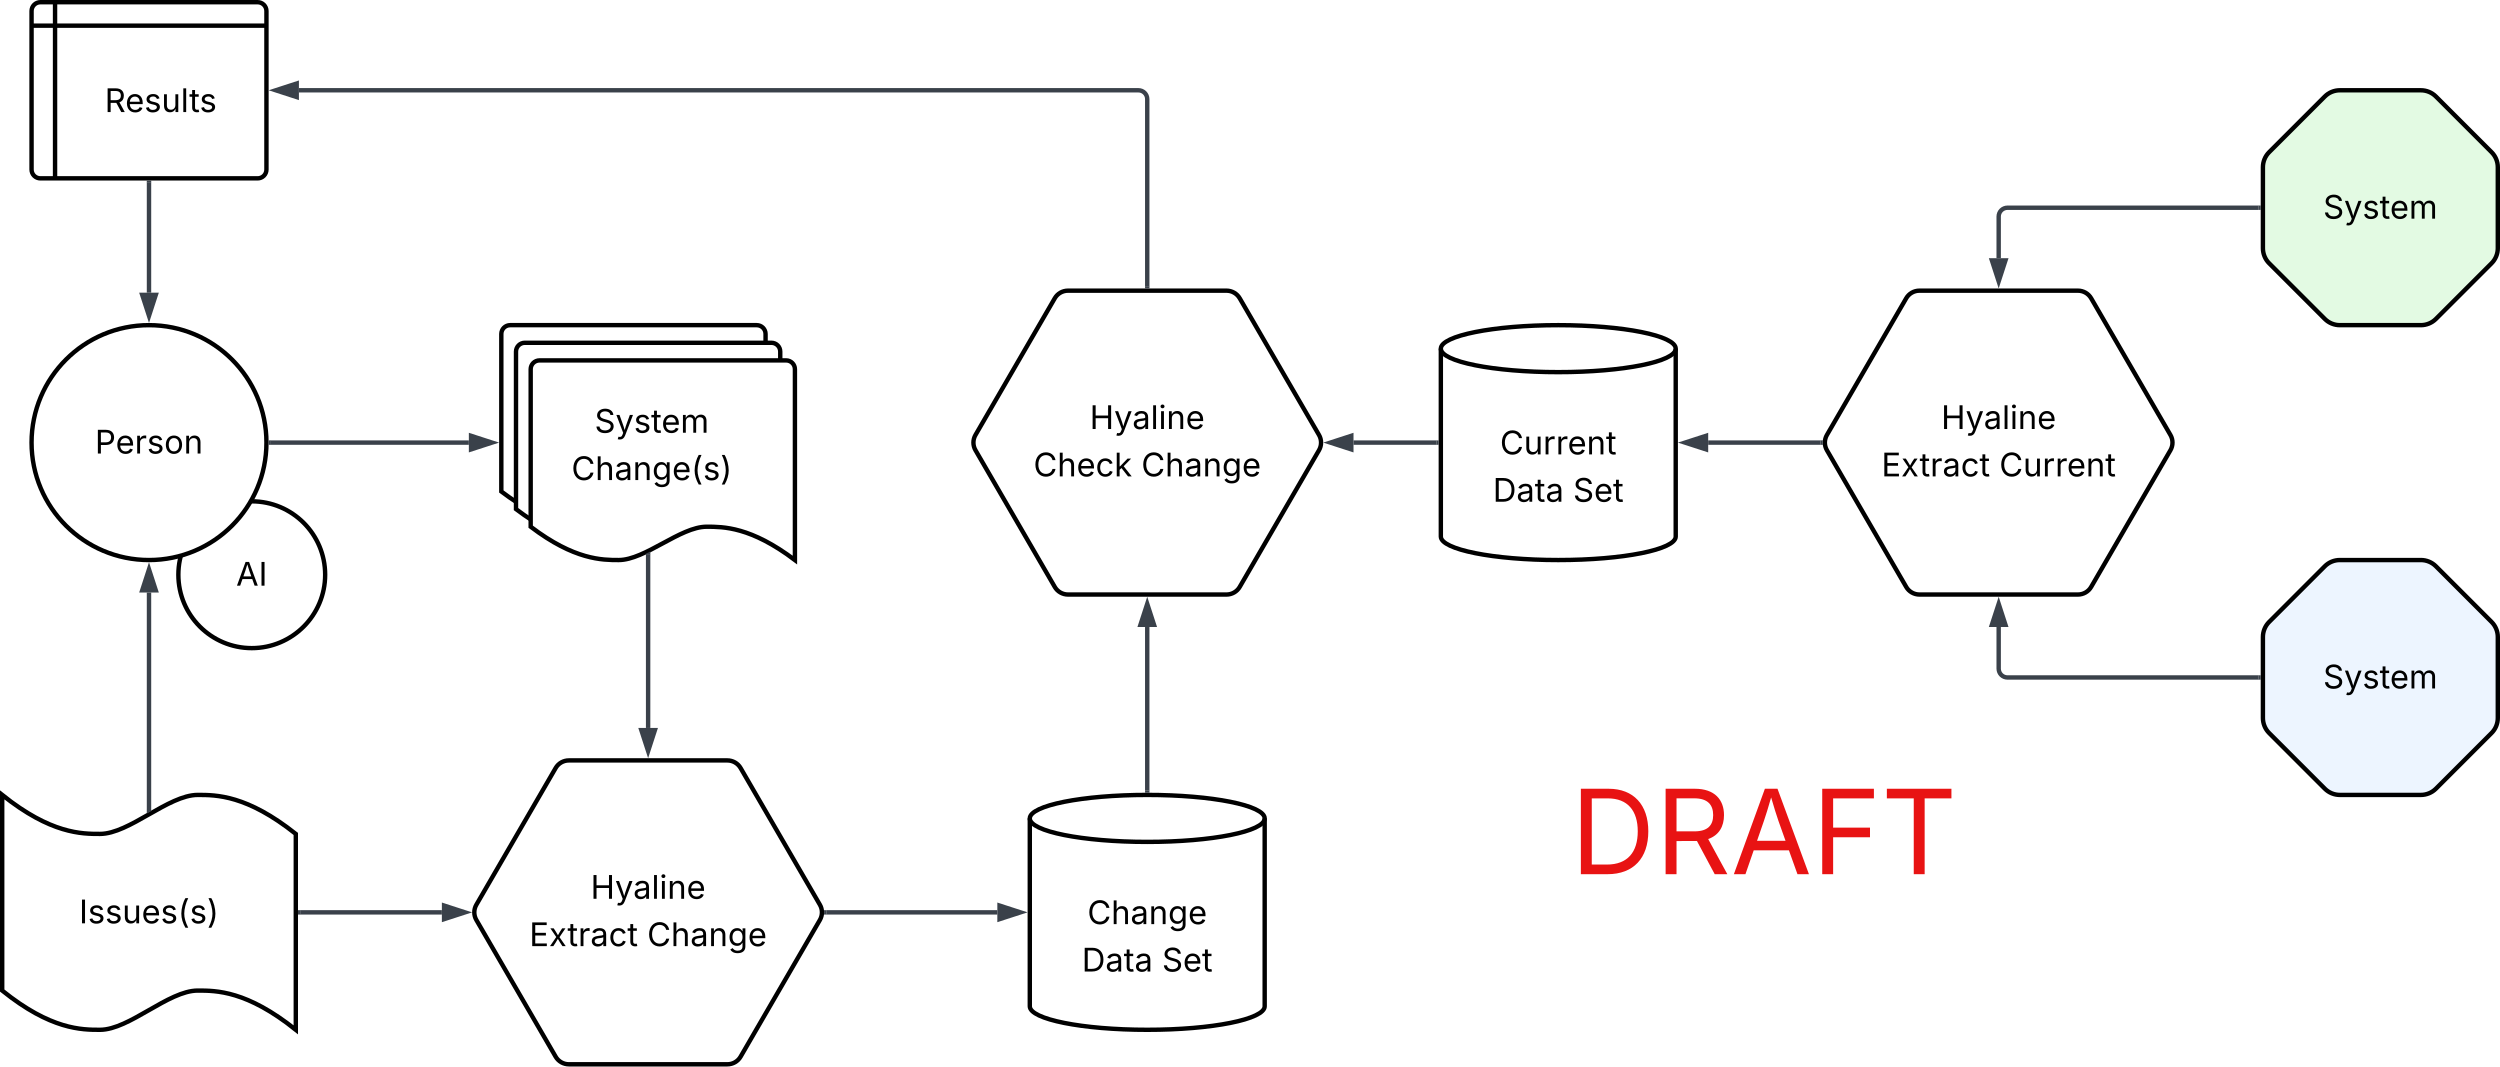
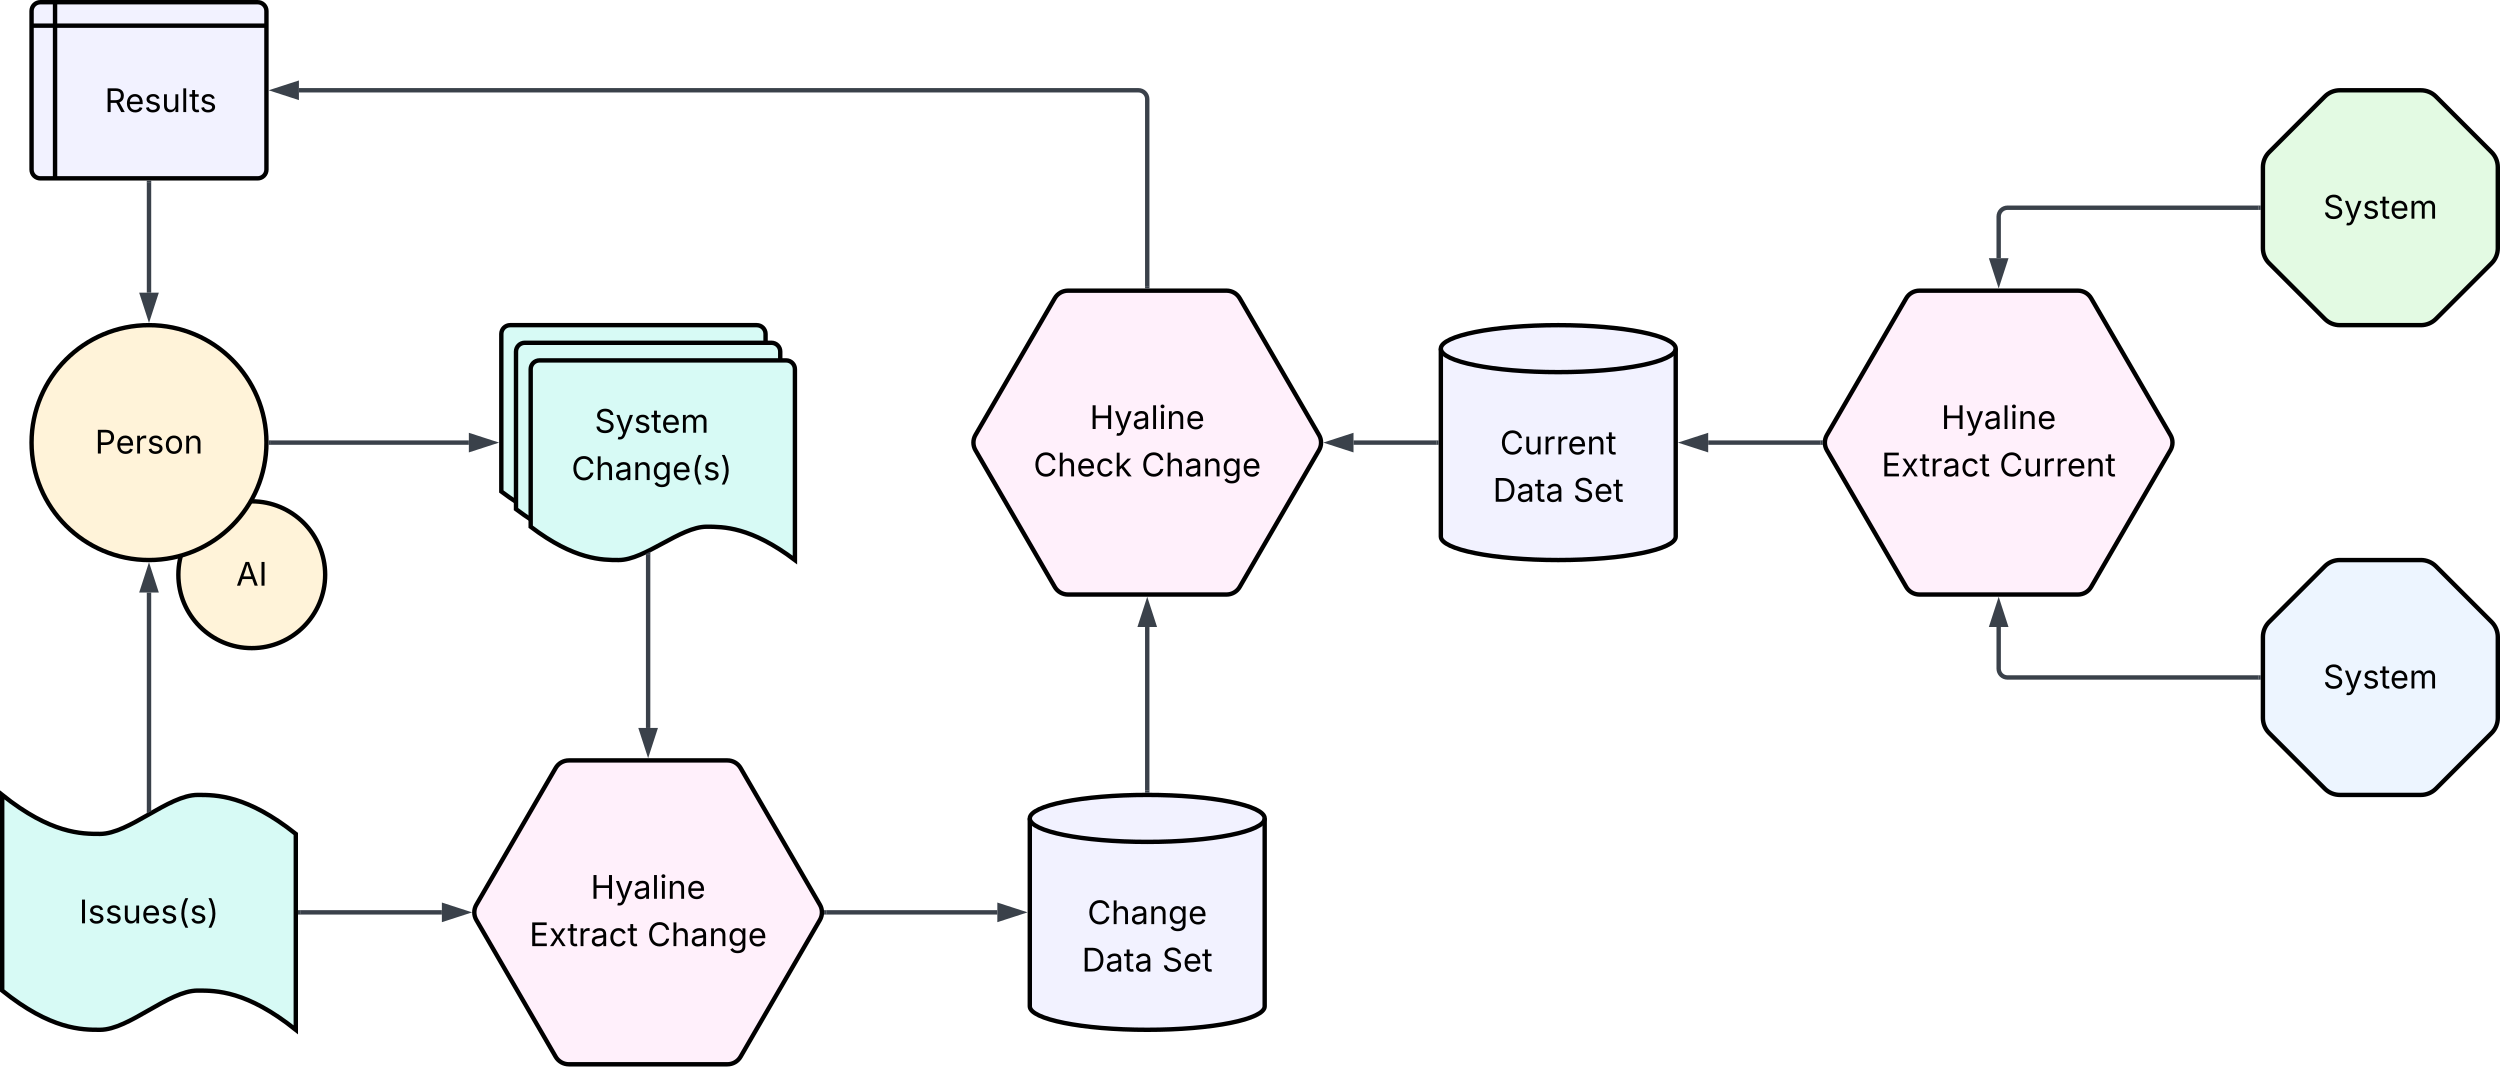
<svg xmlns="http://www.w3.org/2000/svg" xmlns:ns1="lucid" xmlns:xlink="http://www.w3.org/1999/xlink" width="1703" height="726.5">
  <g transform="translate(-38.5 -98.5)" ns1:page-tab-id="C5_dMou2Owx8">
    <path d="M0 0h1760v1360H0z" fill="#fff" />
-     <path d="M260 490c0 27.6-22.4 50-50 50s-50-22.4-50-50 22.4-50 50-50 50 22.4 50 50z" stroke="#000" stroke-width="3" fill="#fff" />
+     <path d="M260 490c0 27.6-22.4 50-50 50s-50-22.4-50-50 22.4-50 50-50 50 22.4 50 50z" stroke="#000" stroke-width="3" fill="#fff3d9" />
    <use xlink:href="#a" transform="matrix(1,0,0,1,165,445) translate(34.35004 52.46528)" />
-     <path d="M220 400c0 44.18-35.82 80-80 80s-80-35.82-80-80 35.82-80 80-80 80 35.82 80 80z" stroke="#000" stroke-width="3" fill="#fff" />
+     <path d="M220 400c0 44.18-35.82 80-80 80s-80-35.82-80-80 35.82-80 80-80 80 35.82 80 80z" stroke="#000" stroke-width="3" fill="#fff3d9" />
    <use xlink:href="#b" transform="matrix(1,0,0,1,65,325) translate(38.21072 82.46528)" />
-     <path d="M380 326a6 6 0 0 1 6-6h168a6 6 0 0 1 6 6v130c-30.06-22.7-48.78-22.7-60.12-22.7-18 0-41.94 22.7-59.94 22.7-11.16 0-30.06 0-59.94-22.7z" stroke="#000" stroke-width="3" fill="#fff" />
-     <path d="M390 338a6 6 0 0 1 6-6h168a6 6 0 0 1 6 6v130c-30.06-22.7-48.78-22.7-60.12-22.7-18 0-41.94 22.7-59.94 22.7-11.16 0-30.06 0-59.94-22.7z" stroke="#000" stroke-width="3" fill="#fff" />
-     <path d="M400 350a6 6 0 0 1 6-6h168a6 6 0 0 1 6 6v130c-30.06-22.7-48.78-22.7-60.12-22.7-18 0-41.94 22.7-59.94 22.7-11.16 0-30.06 0-59.94-22.7z" stroke="#000" stroke-width="3" fill="#fff" />
+     <path d="M380 326a6 6 0 0 1 6-6h168a6 6 0 0 1 6 6v130c-30.06-22.7-48.78-22.7-60.12-22.7-18 0-41.94 22.7-59.94 22.7-11.16 0-30.06 0-59.94-22.7z" stroke="#000" stroke-width="3" fill="#d7faf5" />
+     <path d="M390 338a6 6 0 0 1 6-6h168a6 6 0 0 1 6 6v130c-30.06-22.7-48.78-22.7-60.12-22.7-18 0-41.94 22.7-59.94 22.7-11.16 0-30.06 0-59.94-22.7z" stroke="#000" stroke-width="3" fill="#d7faf5" />
+     <path d="M400 350a6 6 0 0 1 6-6h168a6 6 0 0 1 6 6v130c-30.06-22.7-48.78-22.7-60.12-22.7-18 0-41.94 22.7-59.94 22.7-11.16 0-30.06 0-59.94-22.7z" stroke="#000" stroke-width="3" fill="#d7faf5" />
    <use xlink:href="#c" transform="matrix(1,0,0,1,405,349) translate(38.52431 44.27778)" />
    <use xlink:href="#d" transform="matrix(1,0,0,1,405,349) translate(22.7474 76.5434)" />
-     <path d="M1180 464c0 8.84-35.82 16-80 16s-80-7.16-80-16V336c0-8.84 35.82-16 80-16s80 7.16 80 16z" stroke="#000" stroke-width="3" fill="#fff" />
+     <path d="M1180 464c0 8.84-35.82 16-80 16s-80-7.16-80-16V336c0-8.84 35.82-16 80-16s80 7.16 80 16z" stroke="#000" stroke-width="3" fill="#f2f2ff" />
    <path d="M1180 336c0 8.84-35.82 16-80 16s-80-7.16-80-16" stroke="#000" stroke-width="3" fill="none" />
    <use xlink:href="#e" transform="matrix(1,0,0,1,1025,357) translate(35.28103 51.02778)" />
    <use xlink:href="#f" transform="matrix(1,0,0,1,1025,357) translate(30.44705 83.2934)" />
    <use xlink:href="#g" transform="matrix(1,0,0,1,1025,357) translate(85.06944 83.2934)" />
-     <path d="M40 640c33.2 26.56 54.2 26.56 66.6 26.56 20 0 46.6-26.56 66.6-26.56 12.6 0 33.4 0 66.8 26.56V800c-33.4-26.72-54.2-26.72-66.8-26.72-20 0-46.6 26.72-66.6 26.72-12.4 0-33.4 0-66.6-26.72z" stroke="#000" stroke-width="3" fill="#fff" />
+     <path d="M40 640c33.2 26.56 54.2 26.56 66.6 26.56 20 0 46.6-26.56 66.6-26.56 12.6 0 33.4 0 66.8 26.56V800c-33.4-26.72-54.2-26.72-66.8-26.72-20 0-46.6 26.72-66.6 26.72-12.4 0-33.4 0-66.6-26.72z" stroke="#000" stroke-width="3" fill="#d7faf5" />
    <use xlink:href="#h" transform="matrix(1,0,0,1,45,645) translate(47.40343 82.46528)" />
-     <path d="M900 784c0 8.84-35.82 16-80 16s-80-7.16-80-16V656c0-8.84 35.82-16 80-16s80 7.16 80 16z" stroke="#000" stroke-width="3" fill="#fff" />
+     <path d="M900 784c0 8.84-35.82 16-80 16s-80-7.16-80-16V656c0-8.84 35.82-16 80-16s80 7.16 80 16z" stroke="#000" stroke-width="3" fill="#f2f2ff" />
    <path d="M900 656c0 8.84-35.82 16-80 16s-80-7.16-80-16" stroke="#000" stroke-width="3" fill="none" />
    <use xlink:href="#i" transform="matrix(1,0,0,1,745,677) translate(34.21766 51.02778)" />
    <use xlink:href="#f" transform="matrix(1,0,0,1,745,677) translate(30.44705 83.2934)" />
    <use xlink:href="#g" transform="matrix(1,0,0,1,745,677) translate(85.06944 83.2934)" />
-     <path d="M703 405.2a10.35 10.35 0 0 1 0-10.4l54-93.1a10.4 10.4 0 0 1 9-5.2h108a10.4 10.4 0 0 1 9 5.2l54 93.1a10.35 10.35 0 0 1 0 10.4l-54 93.1a10.4 10.4 0 0 1-9 5.2H766a10.4 10.4 0 0 1-9-5.2z" stroke="#000" stroke-width="3" fill="#fff" />
+     <path d="M703 405.2a10.35 10.35 0 0 1 0-10.4l54-93.1a10.4 10.4 0 0 1 9-5.2h108a10.4 10.4 0 0 1 9 5.2l54 93.1a10.35 10.35 0 0 1 0 10.4l-54 93.1a10.4 10.4 0 0 1-9 5.2H766a10.4 10.4 0 0 1-9-5.2z" stroke="#000" stroke-width="3" fill="#fff0fb" />
    <use xlink:href="#j" transform="matrix(1,0,0,1,705,301.5) translate(75.83942 89.24653)" />
    <use xlink:href="#k" transform="matrix(1,0,0,1,705,301.5) translate(37.48764 121.5122)" />
    <use xlink:href="#l" transform="matrix(1,0,0,1,705,301.5) translate(110.9577 121.5122)" />
    <path d="M1580 212.4a14.48 14.48 0 0 1 4.24-10.24l37.92-37.92a14.48 14.48 0 0 1 10.24-4.24h55.2a14.48 14.48 0 0 1 10.24 4.24l37.92 37.92a14.48 14.48 0 0 1 4.24 10.24v55.2a14.48 14.48 0 0 1-4.24 10.24l-37.92 37.92a14.48 14.48 0 0 1-10.24 4.24h-55.2a14.48 14.48 0 0 1-10.24-4.24l-37.92-37.92a14.48 14.48 0 0 1-4.24-10.24z" stroke="#000" stroke-width="3" fill="#e3fae3" />
    <use xlink:href="#m" transform="matrix(1,0,0,1,1585,165) translate(36.02431 82.46528)" />
    <path d="M1580 532.4a14.48 14.48 0 0 1 4.24-10.24l37.92-37.92a14.48 14.48 0 0 1 10.24-4.24h55.2a14.48 14.48 0 0 1 10.24 4.24l37.92 37.92a14.48 14.48 0 0 1 4.24 10.24v55.2a14.48 14.48 0 0 1-4.24 10.24l-37.92 37.92a14.48 14.48 0 0 1-10.24 4.24h-55.2a14.48 14.48 0 0 1-10.24-4.24l-37.92-37.92a14.48 14.48 0 0 1-4.24-10.24z" stroke="#000" stroke-width="3" fill="#edf5ff" />
    <use xlink:href="#m" transform="matrix(1,0,0,1,1585,485) translate(36.02431 82.46528)" />
    <path d="M820 637V525.62" stroke="#3a414a" stroke-width="3" fill="none" />
    <path d="M821.48 638.54l-1.46-.04h-1.5v-1.54h2.96z" stroke="#3a414a" stroke-width=".05" fill="#3a414a" />
    <path d="M820 509.85l4.63 14.27h-9.26z" stroke="#3a414a" stroke-width="3" fill="#3a414a" />
    <path d="M1017 400h-56.5" stroke="#3a414a" stroke-width="3" fill="none" />
    <path d="M1018.5 401.48h-1.54v-2.96h1.54z" stroke="#3a414a" stroke-width=".05" fill="#3a414a" />
    <path d="M944.74 400l14.27-4.63v9.26z" stroke="#3a414a" stroke-width="3" fill="#3a414a" />
-     <path d="M60 106a6 6 0 0 1 6-6h148a6 6 0 0 1 6 6v108a6 6 0 0 1-6 6H66a6 6 0 0 1-6-6zm16-6v120M60 116h160" stroke="#000" stroke-width="3" fill="#fff" />
+     <path d="M60 106a6 6 0 0 1 6-6h148a6 6 0 0 1 6 6v108a6 6 0 0 1-6 6H66a6 6 0 0 1-6-6zm16-6v120M60 116h160" stroke="#000" stroke-width="3" fill="#f2f2ff" />
    <use xlink:href="#n" transform="matrix(1,0,0,1,81,121) translate(28.85438 53.84028)" />
    <path d="M223 400h134.88" stroke="#3a414a" stroke-width="3" fill="none" />
    <path d="M223.04 401.48h-1.58l.04-1.46v-.73l-.03-.78h1.57z" stroke="#3a414a" stroke-width=".05" fill="#3a414a" />
    <path d="M373.65 400l-14.27 4.63v-9.26z" stroke="#3a414a" stroke-width="3" fill="#3a414a" />
    <path d="M140 650.27V502.12" stroke="#3a414a" stroke-width="3" fill="none" />
    <path d="M141.47 651l-2.94 1.55v-2.32h2.94z" stroke="#3a414a" stroke-width=".05" fill="#3a414a" />
    <path d="M140 486.35l4.63 14.27h-9.26z" stroke="#3a414a" stroke-width="3" fill="#3a414a" />
    <path d="M140 223v74.88" stroke="#3a414a" stroke-width="3" fill="none" />
    <path d="M141.47 223.04h-2.94v-1.54h2.94z" stroke="#3a414a" stroke-width=".05" fill="#3a414a" />
    <path d="M140 313.65l-4.63-14.27h9.26z" stroke="#3a414a" stroke-width="3" fill="#3a414a" />
    <path d="M820 293.5V166a6 6 0 0 0-6-6H242.12" stroke="#3a414a" stroke-width="3" fill="none" />
    <path d="M821.48 295h-2.96v-1.54h2.96z" stroke="#3a414a" stroke-width=".05" fill="#3a414a" />
    <path d="M226.35 160l14.27-4.63v9.26z" stroke="#3a414a" stroke-width="3" fill="#3a414a" />
-     <path d="M1080 622.5a6 6 0 0 1 6-6h308a6 6 0 0 1 6 6v68a6 6 0 0 1-6 6h-308a6 6 0 0 1-6-6z" fill="none" />
-     <use xlink:href="#o" transform="matrix(1,0,0,1,1080,616.5) translate(28.35938 77.5)" />
-     <path d="M363 725.2a10.35 10.35 0 0 1 0-10.4l54-93.1a10.4 10.4 0 0 1 9-5.2h108a10.4 10.4 0 0 1 9 5.2l54 93.1a10.35 10.35 0 0 1 0 10.4l-54 93.1a10.4 10.4 0 0 1-9 5.2H426a10.4 10.4 0 0 1-9-5.2z" stroke="#000" stroke-width="3" fill="#fff" />
+     <path d="M363 725.2a10.35 10.35 0 0 1 0-10.4l54-93.1a10.4 10.4 0 0 1 9-5.2h108a10.4 10.4 0 0 1 9 5.2l54 93.1a10.35 10.35 0 0 1 0 10.4l-54 93.1a10.4 10.4 0 0 1-9 5.2H426a10.4 10.4 0 0 1-9-5.2z" stroke="#000" stroke-width="3" fill="#fff0fb" />
    <use xlink:href="#j" transform="matrix(1,0,0,1,365,621.5) translate(75.83942 89.24653)" />
-     <use xlink:href="#p" transform="matrix(1,0,0,1,365,621.5) translate(34.0968 121.5122)" />
+     <use xlink:href="#o" transform="matrix(1,0,0,1,365,621.5) translate(34.0968 121.5122)" />
    <use xlink:href="#l" transform="matrix(1,0,0,1,365,621.5) translate(114.3485 121.5122)" />
    <path d="M243 720h96.5" stroke="#3a414a" stroke-width="3" fill="none" />
    <path d="M243.04 721.48h-1.54v-2.96h1.54z" stroke="#3a414a" stroke-width=".05" fill="#3a414a" />
    <path d="M355.26 720L341 724.63v-9.26z" stroke="#3a414a" stroke-width="3" fill="#3a414a" />
    <path d="M480 476.44v117.94" stroke="#3a414a" stroke-width="3" fill="none" />
    <path d="M481.48 476.48h-2.96v-.8l2.96-1.46z" stroke="#3a414a" stroke-width=".05" fill="#3a414a" />
    <path d="M480 610.15l-4.63-14.27h9.26z" stroke="#3a414a" stroke-width="3" fill="#3a414a" />
    <path d="M601.4 720h116.48" stroke="#3a414a" stroke-width="3" fill="none" />
    <path d="M601.43 721.48h-1.64l.02-.24.07-1.24-.08-1.24-.03-.24h1.63z" stroke="#3a414a" stroke-width=".05" fill="#3a414a" />
    <path d="M733.65 720l-14.27 4.63v-9.26z" stroke="#3a414a" stroke-width="3" fill="#3a414a" />
-     <path d="M1283 405.2a10.35 10.35 0 0 1 0-10.4l54-93.1a10.4 10.4 0 0 1 9-5.2h108a10.4 10.4 0 0 1 9 5.2l54 93.1a10.35 10.35 0 0 1 0 10.4l-54 93.1a10.4 10.4 0 0 1-9 5.2h-108a10.4 10.4 0 0 1-9-5.2z" stroke="#000" stroke-width="3" fill="#fff" />
-     <use xlink:href="#q" transform="matrix(1,0,0,1,1285,301.5) translate(75.83942 89.24653)" />
-     <use xlink:href="#r" transform="matrix(1,0,0,1,1285,301.5) translate(35.16016 121.5122)" />
-     <use xlink:href="#s" transform="matrix(1,0,0,1,1285,301.5) translate(115.4119 121.5122)" />
+     <path d="M1283 405.2a10.35 10.35 0 0 1 0-10.4l54-93.1a10.4 10.4 0 0 1 9-5.2h108a10.4 10.4 0 0 1 9 5.2l54 93.1a10.35 10.35 0 0 1 0 10.4l-54 93.1a10.4 10.4 0 0 1-9 5.2h-108a10.4 10.4 0 0 1-9-5.2z" stroke="#000" stroke-width="3" fill="#fff0fb" />
+     <use xlink:href="#p" transform="matrix(1,0,0,1,1285,301.5) translate(75.83942 89.24653)" />
+     <use xlink:href="#q" transform="matrix(1,0,0,1,1285,301.5) translate(35.16016 121.5122)" />
+     <use xlink:href="#r" transform="matrix(1,0,0,1,1285,301.5) translate(115.4119 121.5122)" />
    <path d="M1577 240h-171a6 6 0 0 0-6 6v28.38" stroke="#3a414a" stroke-width="3" fill="none" />
    <path d="M1578.5 241.47h-1.54v-2.94h1.54z" stroke="#3a414a" stroke-width=".05" fill="#3a414a" />
    <path d="M1400 290.15l-4.63-14.27h9.27z" stroke="#3a414a" stroke-width="3" fill="#3a414a" />
    <path d="M1577 560h-171a6 6 0 0 1-6-6v-28.38" stroke="#3a414a" stroke-width="3" fill="none" />
    <path d="M1578.5 561.48h-1.54v-2.96h1.54z" stroke="#3a414a" stroke-width=".05" fill="#3a414a" />
    <path d="M1400 509.85l4.63 14.27h-9.27z" stroke="#3a414a" stroke-width="3" fill="#3a414a" />
    <path d="M1278.6 400h-76.48" stroke="#3a414a" stroke-width="3" fill="none" />
    <path d="M1280.18 398.76l-.07 1.24.08 1.24.03.24h-1.63v-2.96h1.64z" stroke="#3a414a" stroke-width=".05" fill="#3a414a" />
    <path d="M1186.35 400l14.27-4.63v9.26z" stroke="#3a414a" stroke-width="3" fill="#3a414a" />
    <defs>
-       <path d="M52 0l541-1490h220L1361 0h-200l-149-416H398L254 0H52zm404-582h497c-103-290-145-390-251-756-108 377-145 460-246 756" id="t" />
-       <path d="M370-1490V0H180v-1490h190" id="u" />
+       <path d="M52 0l541-1490h220L1361 0h-200l-149-416H398L254 0H52zm404-582h497c-103-290-145-390-251-756-108 377-145 460-246 756" id="s" />
+       <path d="M370-1490V0H180v-1490h190" id="t" />
      <g id="a">
+         <use transform="matrix(0.01085069,0,0,0.01085069,0,0)" xlink:href="#s" />
+         <use transform="matrix(0.01085069,0,0,0.01085069,15.33203,0)" xlink:href="#t" />
+       </g>
+       <path d="M180 0v-1490h510c348 0 508 209 508 474 0 266-160 477-507 477H370V0H180zm190-706h312c236 0 327-133 327-310 0-176-91-307-329-307H370v617" id="u" />
+       <path d="M628 24c-324 0-524-230-524-574 0-343 198-582 503-582 237 0 487 146 487 559v75H286c9 234 145 362 343 362 132 0 231-58 273-172l174 48C1024-91 857 24 628 24zM287-650h624c-17-190-120-322-304-322-192 0-309 151-320 322" id="v" />
+       <path d="M158 0v-1118h174v172h12c41-113 157-188 290-188 26 0 70 2 91 3v181c-11-2-60-10-108-10-161 0-279 109-279 260V0H158" id="w" />
+       <path d="M538 24C308 24 148-78 108-271l171-41c32 123 123 178 257 178 156 0 256-77 256-169 0-77-54-128-164-154l-186-44c-203-48-300-148-300-305 0-192 176-326 414-326 230 0 351 112 402 269l-163 42c-31-80-94-158-238-158-133 0-233 69-233 162 0 83 57 129 188 160l169 40c203 48 298 149 298 302 0 196-179 339-441 339" id="x" />
+       <path d="M613 24c-304 0-509-231-509-576 0-350 205-580 509-580 305 0 511 230 511 580 0 345-206 576-511 576zm0-161c226 0 329-195 329-415 0-222-103-419-329-419-223 0-326 196-326 419 0 220 103 415 326 415" id="y" />
+       <path d="M338-670V0H158v-1118h173l1 207c72-158 192-221 342-221 226 0 378 139 378 422V0H872v-695c0-172-96-275-252-275-161 0-282 109-282 300" id="z" />
+       <g id="b">
+         <use transform="matrix(0.01085069,0,0,0.01085069,0,0)" xlink:href="#u" />
+         <use transform="matrix(0.01085069,0,0,0.01085069,14.07335,0)" xlink:href="#v" />
+         <use transform="matrix(0.01085069,0,0,0.01085069,27.02908,0)" xlink:href="#w" />
+         <use transform="matrix(0.01085069,0,0,0.01085069,35.39497,0)" xlink:href="#x" />
+         <use transform="matrix(0.01085069,0,0,0.01085069,47.12457,0)" xlink:href="#y" />
+         <use transform="matrix(0.01085069,0,0,0.01085069,60.44922,0)" xlink:href="#z" />
+       </g>
+       <path d="M657 26c-323 0-524-166-541-416h195c15 169 171 246 346 246 202 0 356-106 356-265 5-203-294-238-475-293-239-73-380-191-380-389 0-252 224-419 512-419 294 0 499 171 508 396H992c-17-145-151-228-328-228-193 0-321 102-321 242 0 156 175 211 284 241l149 41c160 44 422 134 422 412 0 244-197 432-541 432" id="A" />
+       <path d="M140 405l46-156c120 36 205 19 263-150l32-93L54-1118h197c107 313 237 620 324 950 87-331 219-637 326-950h196L606 167c-68 178-176 259-334 259-64 0-113-12-132-21" id="B" />
+       <path d="M598-1118v154H368v674c0 100 37 144 132 144 23 0 62-6 92-12L629-6c-37 13-88 20-134 20-193 0-307-107-307-290v-688H20v-154h168v-266h180v266h230" id="C" />
+       <path d="M158 0v-1118h175l1 205c55-151 181-225 313-225 147 0 245 90 285 228 53-141 190-228 352-228 194 0 352 125 352 384V0h-181v-749c0-161-105-225-225-225-151 0-243 103-243 244V0H807v-767c0-124-93-207-219-207-131 0-250 92-250 270V0H158" id="D" />
+       <g id="c">
+         <use transform="matrix(0.01085069,0,0,0.01085069,0,0)" xlink:href="#A" />
+         <use transform="matrix(0.01085069,0,0,0.01085069,14.25781,0)" xlink:href="#B" />
+         <use transform="matrix(0.01085069,0,0,0.01085069,26.74696,0)" xlink:href="#x" />
+         <use transform="matrix(0.01085069,0,0,0.01085069,38.47656,0)" xlink:href="#C" />
+         <use transform="matrix(0.01085069,0,0,0.01085069,45.52951,0)" xlink:href="#v" />
+         <use transform="matrix(0.01085069,0,0,0.01085069,58.48524,0)" xlink:href="#D" />
+       </g>
+       <path d="M783 20c-382 0-661-292-661-764 0-473 279-766 661-766 302 0 548 182 601 489h-190c-42-204-217-313-411-313-268 0-476 208-476 590 0 381 209 588 476 588 195 0 369-110 411-313h190c-52 303-296 489-601 489" id="E" />
+       <path d="M338-670V0H158v-1490h180v566c73-149 190-208 336-208 226 0 379 139 379 422V0H872v-695c0-172-96-275-252-275-161 0-282 109-282 300" id="F" />
+       <path d="M471 26C259 26 90-98 90-318c0-256 228-303 435-329 202-27 287-16 287-108 0-139-79-219-234-219-161 0-248 86-283 164l-173-57c86-203 278-265 451-265 150 0 419 46 419 395V0H815v-152h-12C765-73 660 26 471 26zm31-159c199 0 310-134 310-271v-155c-30 35-226 55-295 64-131 17-246 59-246 186 0 116 97 176 231 176" id="G" />
+       <path d="M611 442c-248 0-391-105-460-228l146-94c47 65 117 165 314 165 178 0 307-82 307-266v-224h-17C863-141 792-18 576-18c-268 0-472-195-472-546 0-346 197-568 476-568 216 0 288 133 326 193h17v-179h175V29c0 289-215 413-487 413zm-5-620c203 0 314-146 314-390 0-237-108-403-314-403-213 0-319 180-319 403 0 230 109 390 319 390" id="H" />
+       <path d="M218-607c0-325 108-727 258-974h175c-155 315-250 682-250 974 0 265 78 531 250 886H476C306-10 218-315 218-607" id="I" />
+       <path d="M96 279C273-86 346-350 346-607c0-292-95-659-250-974h175c150 246 258 650 258 974 0 297-91 602-258 886H96" id="J" />
+       <g id="d">
+         <use transform="matrix(0.01085069,0,0,0.01085069,0,0)" xlink:href="#E" />
+         <use transform="matrix(0.01085069,0,0,0.01085069,16.23264,0)" xlink:href="#F" />
+         <use transform="matrix(0.01085069,0,0,0.01085069,29.37283,0)" xlink:href="#G" />
+         <use transform="matrix(0.01085069,0,0,0.01085069,41.85113,0)" xlink:href="#z" />
+         <use transform="matrix(0.01085069,0,0,0.01085069,54.98047,0)" xlink:href="#H" />
+         <use transform="matrix(0.01085069,0,0,0.01085069,68.60894,0)" xlink:href="#v" />
+         <use transform="matrix(0.01085069,0,0,0.01085069,81.56467,0)" xlink:href="#I" />
+         <use transform="matrix(0.01085069,0,0,0.01085069,89.67014,0)" xlink:href="#x" />
+         <use transform="matrix(0.01085069,0,0,0.01085069,101.3997,0)" xlink:href="#J" />
+       </g>
+       <path d="M537 14c-226 0-379-139-379-422v-710h180v695c0 172 97 275 253 275 160 0 281-109 281-300v-670h181V0H879v-209C806-46 684 14 537 14" id="K" />
+       <g id="e">
+         <use transform="matrix(0.01085069,0,0,0.01085069,0,0)" xlink:href="#E" />
+         <use transform="matrix(0.01085069,0,0,0.01085069,16.23264,0)" xlink:href="#K" />
+         <use transform="matrix(0.01085069,0,0,0.01085069,29.37283,0)" xlink:href="#w" />
+         <use transform="matrix(0.01085069,0,0,0.01085069,38.08594,0)" xlink:href="#w" />
+         <use transform="matrix(0.01085069,0,0,0.01085069,46.0829,0)" xlink:href="#v" />
+         <use transform="matrix(0.01085069,0,0,0.01085069,59.03863,0)" xlink:href="#z" />
+         <use transform="matrix(0.01085069,0,0,0.01085069,72.16797,0)" xlink:href="#C" />
+       </g>
+       <path d="M645 0H180v-1490h484c435 0 692 280 692 742 0 466-257 748-711 748zM370-168h263c363 0 539-218 539-580 0-358-176-574-521-574H370v1154" id="L" />
+       <g id="f">
+         <use transform="matrix(0.01085069,0,0,0.01085069,0,0)" xlink:href="#L" />
+         <use transform="matrix(0.01085069,0,0,0.01085069,16.03733,0)" xlink:href="#G" />
+         <use transform="matrix(0.01085069,0,0,0.01085069,28.51562,0)" xlink:href="#C" />
+         <use transform="matrix(0.01085069,0,0,0.01085069,35.8941,0)" xlink:href="#G" />
+       </g>
+       <g id="g">
+         <use transform="matrix(0.01085069,0,0,0.01085069,0,0)" xlink:href="#A" />
+         <use transform="matrix(0.01085069,0,0,0.01085069,14.25781,0)" xlink:href="#v" />
+         <use transform="matrix(0.01085069,0,0,0.01085069,27.21354,0)" xlink:href="#C" />
+       </g>
+       <g id="h">
        <use transform="matrix(0.01085069,0,0,0.01085069,0,0)" xlink:href="#t" />
-         <use transform="matrix(0.01085069,0,0,0.01085069,15.33203,0)" xlink:href="#u" />
-       </g>
-       <path d="M180 0v-1490h510c348 0 508 209 508 474 0 266-160 477-507 477H370V0H180zm190-706h312c236 0 327-133 327-310 0-176-91-307-329-307H370v617" id="v" />
-       <path d="M628 24c-324 0-524-230-524-574 0-343 198-582 503-582 237 0 487 146 487 559v75H286c9 234 145 362 343 362 132 0 231-58 273-172l174 48C1024-91 857 24 628 24zM287-650h624c-17-190-120-322-304-322-192 0-309 151-320 322" id="w" />
-       <path d="M158 0v-1118h174v172h12c41-113 157-188 290-188 26 0 70 2 91 3v181c-11-2-60-10-108-10-161 0-279 109-279 260V0H158" id="x" />
-       <path d="M538 24C308 24 148-78 108-271l171-41c32 123 123 178 257 178 156 0 256-77 256-169 0-77-54-128-164-154l-186-44c-203-48-300-148-300-305 0-192 176-326 414-326 230 0 351 112 402 269l-163 42c-31-80-94-158-238-158-133 0-233 69-233 162 0 83 57 129 188 160l169 40c203 48 298 149 298 302 0 196-179 339-441 339" id="y" />
-       <path d="M613 24c-304 0-509-231-509-576 0-350 205-580 509-580 305 0 511 230 511 580 0 345-206 576-511 576zm0-161c226 0 329-195 329-415 0-222-103-419-329-419-223 0-326 196-326 419 0 220 103 415 326 415" id="z" />
-       <path d="M338-670V0H158v-1118h173l1 207c72-158 192-221 342-221 226 0 378 139 378 422V0H872v-695c0-172-96-275-252-275-161 0-282 109-282 300" id="A" />
-       <g id="b">
-         <use transform="matrix(0.01085069,0,0,0.01085069,0,0)" xlink:href="#v" />
-         <use transform="matrix(0.01085069,0,0,0.01085069,14.07335,0)" xlink:href="#w" />
-         <use transform="matrix(0.01085069,0,0,0.01085069,27.02908,0)" xlink:href="#x" />
-         <use transform="matrix(0.01085069,0,0,0.01085069,35.39497,0)" xlink:href="#y" />
-         <use transform="matrix(0.01085069,0,0,0.01085069,47.12457,0)" xlink:href="#z" />
-         <use transform="matrix(0.01085069,0,0,0.01085069,60.44922,0)" xlink:href="#A" />
-       </g>
-       <path d="M657 26c-323 0-524-166-541-416h195c15 169 171 246 346 246 202 0 356-106 356-265 5-203-294-238-475-293-239-73-380-191-380-389 0-252 224-419 512-419 294 0 499 171 508 396H992c-17-145-151-228-328-228-193 0-321 102-321 242 0 156 175 211 284 241l149 41c160 44 422 134 422 412 0 244-197 432-541 432" id="B" />
-       <path d="M140 405l46-156c120 36 205 19 263-150l32-93L54-1118h197c107 313 237 620 324 950 87-331 219-637 326-950h196L606 167c-68 178-176 259-334 259-64 0-113-12-132-21" id="C" />
-       <path d="M598-1118v154H368v674c0 100 37 144 132 144 23 0 62-6 92-12L629-6c-37 13-88 20-134 20-193 0-307-107-307-290v-688H20v-154h168v-266h180v266h230" id="D" />
-       <path d="M158 0v-1118h175l1 205c55-151 181-225 313-225 147 0 245 90 285 228 53-141 190-228 352-228 194 0 352 125 352 384V0h-181v-749c0-161-105-225-225-225-151 0-243 103-243 244V0H807v-767c0-124-93-207-219-207-131 0-250 92-250 270V0H158" id="E" />
-       <g id="c">
-         <use transform="matrix(0.01085069,0,0,0.01085069,0,0)" xlink:href="#B" />
-         <use transform="matrix(0.01085069,0,0,0.01085069,14.25781,0)" xlink:href="#C" />
-         <use transform="matrix(0.01085069,0,0,0.01085069,26.74696,0)" xlink:href="#y" />
-         <use transform="matrix(0.01085069,0,0,0.01085069,38.47656,0)" xlink:href="#D" />
-         <use transform="matrix(0.01085069,0,0,0.01085069,45.52951,0)" xlink:href="#w" />
-         <use transform="matrix(0.01085069,0,0,0.01085069,58.48524,0)" xlink:href="#E" />
-       </g>
-       <path d="M783 20c-382 0-661-292-661-764 0-473 279-766 661-766 302 0 548 182 601 489h-190c-42-204-217-313-411-313-268 0-476 208-476 590 0 381 209 588 476 588 195 0 369-110 411-313h190c-52 303-296 489-601 489" id="F" />
-       <path d="M338-670V0H158v-1490h180v566c73-149 190-208 336-208 226 0 379 139 379 422V0H872v-695c0-172-96-275-252-275-161 0-282 109-282 300" id="G" />
-       <path d="M471 26C259 26 90-98 90-318c0-256 228-303 435-329 202-27 287-16 287-108 0-139-79-219-234-219-161 0-248 86-283 164l-173-57c86-203 278-265 451-265 150 0 419 46 419 395V0H815v-152h-12C765-73 660 26 471 26zm31-159c199 0 310-134 310-271v-155c-30 35-226 55-295 64-131 17-246 59-246 186 0 116 97 176 231 176" id="H" />
-       <path d="M611 442c-248 0-391-105-460-228l146-94c47 65 117 165 314 165 178 0 307-82 307-266v-224h-17C863-141 792-18 576-18c-268 0-472-195-472-546 0-346 197-568 476-568 216 0 288 133 326 193h17v-179h175V29c0 289-215 413-487 413zm-5-620c203 0 314-146 314-390 0-237-108-403-314-403-213 0-319 180-319 403 0 230 109 390 319 390" id="I" />
-       <path d="M218-607c0-325 108-727 258-974h175c-155 315-250 682-250 974 0 265 78 531 250 886H476C306-10 218-315 218-607" id="J" />
-       <path d="M96 279C273-86 346-350 346-607c0-292-95-659-250-974h175c150 246 258 650 258 974 0 297-91 602-258 886H96" id="K" />
-       <g id="d">
-         <use transform="matrix(0.01085069,0,0,0.01085069,0,0)" xlink:href="#F" />
-         <use transform="matrix(0.01085069,0,0,0.01085069,16.23264,0)" xlink:href="#G" />
-         <use transform="matrix(0.01085069,0,0,0.01085069,29.37283,0)" xlink:href="#H" />
-         <use transform="matrix(0.01085069,0,0,0.01085069,41.85113,0)" xlink:href="#A" />
-         <use transform="matrix(0.01085069,0,0,0.01085069,54.98047,0)" xlink:href="#I" />
-         <use transform="matrix(0.01085069,0,0,0.01085069,68.60894,0)" xlink:href="#w" />
-         <use transform="matrix(0.01085069,0,0,0.01085069,81.56467,0)" xlink:href="#J" />
-         <use transform="matrix(0.01085069,0,0,0.01085069,89.67014,0)" xlink:href="#y" />
-         <use transform="matrix(0.01085069,0,0,0.01085069,101.3997,0)" xlink:href="#K" />
-       </g>
-       <path d="M537 14c-226 0-379-139-379-422v-710h180v695c0 172 97 275 253 275 160 0 281-109 281-300v-670h181V0H879v-209C806-46 684 14 537 14" id="L" />
-       <g id="e">
-         <use transform="matrix(0.01085069,0,0,0.01085069,0,0)" xlink:href="#F" />
-         <use transform="matrix(0.01085069,0,0,0.01085069,16.23264,0)" xlink:href="#L" />
-         <use transform="matrix(0.01085069,0,0,0.01085069,29.37283,0)" xlink:href="#x" />
-         <use transform="matrix(0.01085069,0,0,0.01085069,38.08594,0)" xlink:href="#x" />
-         <use transform="matrix(0.01085069,0,0,0.01085069,46.0829,0)" xlink:href="#w" />
-         <use transform="matrix(0.01085069,0,0,0.01085069,59.03863,0)" xlink:href="#A" />
-         <use transform="matrix(0.01085069,0,0,0.01085069,72.16797,0)" xlink:href="#D" />
-       </g>
-       <path d="M645 0H180v-1490h484c435 0 692 280 692 742 0 466-257 748-711 748zM370-168h263c363 0 539-218 539-580 0-358-176-574-521-574H370v1154" id="M" />
-       <g id="f">
+         <use transform="matrix(0.01085069,0,0,0.01085069,5.967882,0)" xlink:href="#x" />
+         <use transform="matrix(0.01085069,0,0,0.01085069,17.69748,0)" xlink:href="#x" />
+         <use transform="matrix(0.01085069,0,0,0.01085069,29.42708,0)" xlink:href="#K" />
+         <use transform="matrix(0.01085069,0,0,0.01085069,42.56727,0)" xlink:href="#v" />
+         <use transform="matrix(0.01085069,0,0,0.01085069,55.523,0)" xlink:href="#x" />
+         <use transform="matrix(0.01085069,0,0,0.01085069,67.2526,0)" xlink:href="#I" />
+         <use transform="matrix(0.01085069,0,0,0.01085069,75.35807,0)" xlink:href="#x" />
+         <use transform="matrix(0.01085069,0,0,0.01085069,87.08767,0)" xlink:href="#J" />
+       </g>
+       <g id="i">
+         <use transform="matrix(0.01085069,0,0,0.01085069,0,0)" xlink:href="#E" />
+         <use transform="matrix(0.01085069,0,0,0.01085069,16.23264,0)" xlink:href="#F" />
+         <use transform="matrix(0.01085069,0,0,0.01085069,29.37283,0)" xlink:href="#G" />
+         <use transform="matrix(0.01085069,0,0,0.01085069,41.85113,0)" xlink:href="#z" />
+         <use transform="matrix(0.01085069,0,0,0.01085069,54.98047,0)" xlink:href="#H" />
+         <use transform="matrix(0.01085069,0,0,0.01085069,68.60894,0)" xlink:href="#v" />
+       </g>
+       <path d="M180 0v-1490h190v644h782v-644h190V0h-190v-678H370V0H180" id="M" />
+       <path d="M338-1490V0H158v-1490h180" id="N" />
+       <path d="M158 0v-1118h180V0H158zm91-1301c-68 0-125-53-125-119s57-119 125-119c69 0 126 53 126 119s-57 119-126 119" id="O" />
+       <g id="j">
        <use transform="matrix(0.01085069,0,0,0.01085069,0,0)" xlink:href="#M" />
-         <use transform="matrix(0.01085069,0,0,0.01085069,16.03733,0)" xlink:href="#H" />
-         <use transform="matrix(0.01085069,0,0,0.01085069,28.51562,0)" xlink:href="#D" />
-         <use transform="matrix(0.01085069,0,0,0.01085069,35.8941,0)" xlink:href="#H" />
-       </g>
-       <g id="g">
-         <use transform="matrix(0.01085069,0,0,0.01085069,0,0)" xlink:href="#B" />
-         <use transform="matrix(0.01085069,0,0,0.01085069,14.25781,0)" xlink:href="#w" />
-         <use transform="matrix(0.01085069,0,0,0.01085069,27.21354,0)" xlink:href="#D" />
-       </g>
-       <g id="h">
-         <use transform="matrix(0.01085069,0,0,0.01085069,0,0)" xlink:href="#u" />
-         <use transform="matrix(0.01085069,0,0,0.01085069,5.967882,0)" xlink:href="#y" />
-         <use transform="matrix(0.01085069,0,0,0.01085069,17.69748,0)" xlink:href="#y" />
-         <use transform="matrix(0.01085069,0,0,0.01085069,29.42708,0)" xlink:href="#L" />
-         <use transform="matrix(0.01085069,0,0,0.01085069,42.56727,0)" xlink:href="#w" />
-         <use transform="matrix(0.01085069,0,0,0.01085069,55.523,0)" xlink:href="#y" />
-         <use transform="matrix(0.01085069,0,0,0.01085069,67.2526,0)" xlink:href="#J" />
-         <use transform="matrix(0.01085069,0,0,0.01085069,75.35807,0)" xlink:href="#y" />
-         <use transform="matrix(0.01085069,0,0,0.01085069,87.08767,0)" xlink:href="#K" />
-       </g>
-       <g id="i">
-         <use transform="matrix(0.01085069,0,0,0.01085069,0,0)" xlink:href="#F" />
-         <use transform="matrix(0.01085069,0,0,0.01085069,16.23264,0)" xlink:href="#G" />
-         <use transform="matrix(0.01085069,0,0,0.01085069,29.37283,0)" xlink:href="#H" />
-         <use transform="matrix(0.01085069,0,0,0.01085069,41.85113,0)" xlink:href="#A" />
-         <use transform="matrix(0.01085069,0,0,0.01085069,54.98047,0)" xlink:href="#I" />
-         <use transform="matrix(0.01085069,0,0,0.01085069,68.60894,0)" xlink:href="#w" />
-       </g>
-       <path d="M180 0v-1490h190v644h782v-644h190V0h-190v-678H370V0H180" id="N" />
-       <path d="M338-1490V0H158v-1490h180" id="O" />
-       <path d="M158 0v-1118h180V0H158zm91-1301c-68 0-125-53-125-119s57-119 125-119c69 0 126 53 126 119s-57 119-126 119" id="P" />
-       <g id="j">
-         <use transform="matrix(0.01085069,0,0,0.01085069,0,0)" xlink:href="#N" />
-         <use transform="matrix(0.01085069,0,0,0.01085069,16.62326,0)" xlink:href="#C" />
-         <use transform="matrix(0.01085069,0,0,0.01085069,29.00391,0)" xlink:href="#H" />
-         <use transform="matrix(0.01085069,0,0,0.01085069,41.4822,0)" xlink:href="#O" />
-         <use transform="matrix(0.01085069,0,0,0.01085069,46.86415,0)" xlink:href="#P" />
-         <use transform="matrix(0.01085069,0,0,0.01085069,52.24609,0)" xlink:href="#A" />
-         <use transform="matrix(0.01085069,0,0,0.01085069,65.37543,0)" xlink:href="#w" />
-       </g>
-       <path d="M613 24c-304 0-509-231-509-576 0-350 205-580 509-580 216 0 392 114 453 309l-173 49c-33-115-133-197-280-197-223 0-326 196-326 419 0 220 103 415 326 415 150 0 252-85 285-206l172 49C1010-95 832 24 613 24" id="Q" />
-       <path d="M158 0v-1490h180v865h22l478-493h223L593-638 1096 0H865L456-523 338-412V0H158" id="R" />
+         <use transform="matrix(0.01085069,0,0,0.01085069,16.62326,0)" xlink:href="#B" />
+         <use transform="matrix(0.01085069,0,0,0.01085069,29.00391,0)" xlink:href="#G" />
+         <use transform="matrix(0.01085069,0,0,0.01085069,41.4822,0)" xlink:href="#N" />
+         <use transform="matrix(0.01085069,0,0,0.01085069,46.86415,0)" xlink:href="#O" />
+         <use transform="matrix(0.01085069,0,0,0.01085069,52.24609,0)" xlink:href="#z" />
+         <use transform="matrix(0.01085069,0,0,0.01085069,65.37543,0)" xlink:href="#v" />
+       </g>
+       <path d="M613 24c-304 0-509-231-509-576 0-350 205-580 509-580 216 0 392 114 453 309l-173 49c-33-115-133-197-280-197-223 0-326 196-326 419 0 220 103 415 326 415 150 0 252-85 285-206l172 49C1010-95 832 24 613 24" id="P" />
+       <path d="M158 0v-1490h180v865h22l478-493h223L593-638 1096 0H865L456-523 338-412V0H158" id="Q" />
      <g id="k">
-         <use transform="matrix(0.01085069,0,0,0.01085069,0,0)" xlink:href="#F" />
-         <use transform="matrix(0.01085069,0,0,0.01085069,16.23264,0)" xlink:href="#G" />
+         <use transform="matrix(0.01085069,0,0,0.01085069,0,0)" xlink:href="#E" />
+         <use transform="matrix(0.01085069,0,0,0.01085069,16.23264,0)" xlink:href="#F" />
+         <use transform="matrix(0.01085069,0,0,0.01085069,29.37283,0)" xlink:href="#v" />
+         <use transform="matrix(0.01085069,0,0,0.01085069,42.32856,0)" xlink:href="#P" />
+         <use transform="matrix(0.01085069,0,0,0.01085069,55.02387,0)" xlink:href="#Q" />
+       </g>
+       <g id="l">
+         <use transform="matrix(0.01085069,0,0,0.01085069,0,0)" xlink:href="#E" />
+         <use transform="matrix(0.01085069,0,0,0.01085069,16.23264,0)" xlink:href="#F" />
+         <use transform="matrix(0.01085069,0,0,0.01085069,29.37283,0)" xlink:href="#G" />
+         <use transform="matrix(0.01085069,0,0,0.01085069,41.85113,0)" xlink:href="#z" />
+         <use transform="matrix(0.01085069,0,0,0.01085069,54.98047,0)" xlink:href="#H" />
+         <use transform="matrix(0.01085069,0,0,0.01085069,68.60894,0)" xlink:href="#v" />
+       </g>
+       <g id="m">
+         <use transform="matrix(0.01085069,0,0,0.01085069,0,0)" xlink:href="#A" />
+         <use transform="matrix(0.01085069,0,0,0.01085069,14.25781,0)" xlink:href="#B" />
+         <use transform="matrix(0.01085069,0,0,0.01085069,26.74696,0)" xlink:href="#x" />
+         <use transform="matrix(0.01085069,0,0,0.01085069,38.47656,0)" xlink:href="#C" />
+         <use transform="matrix(0.01085069,0,0,0.01085069,45.52951,0)" xlink:href="#v" />
+         <use transform="matrix(0.01085069,0,0,0.01085069,58.48524,0)" xlink:href="#D" />
+       </g>
+       <path d="M180 0v-1490h510c348 0 508 194 508 460 0 198-88 351-276 417L1256 0h-220L726-579c-117 2-238 0-356 1V0H180zm190-747h312c235 0 327-108 327-283 0-177-92-293-329-293H370v576" id="R" />
+       <g id="n">
+         <use transform="matrix(0.01085069,0,0,0.01085069,0,0)" xlink:href="#R" />
+         <use transform="matrix(0.01085069,0,0,0.01085069,13.97569,0)" xlink:href="#v" />
+         <use transform="matrix(0.01085069,0,0,0.01085069,26.93142,0)" xlink:href="#x" />
+         <use transform="matrix(0.01085069,0,0,0.01085069,38.66102,0)" xlink:href="#K" />
+         <use transform="matrix(0.01085069,0,0,0.01085069,51.80122,0)" xlink:href="#N" />
+         <use transform="matrix(0.01085069,0,0,0.01085069,57.50868,0)" xlink:href="#C" />
+         <use transform="matrix(0.01085069,0,0,0.01085069,64.56163,0)" xlink:href="#x" />
+       </g>
+       <path d="M180 0v-1490h908v168H370v486h669v168H370v500h727V0H180" id="S" />
+       <path d="M65 0l393-574-370-544h210c88 136 192 297 267 435 67-142 176-302 264-435h206L661-564 1053 0H844c-94-144-206-310-287-458C484-308 366-142 273 0H65" id="T" />
+       <g id="o">
+         <use transform="matrix(0.01085069,0,0,0.01085069,0,0)" xlink:href="#S" />
+         <use transform="matrix(0.01085069,0,0,0.01085069,13.3572,0)" xlink:href="#T" />
+         <use transform="matrix(0.01085069,0,0,0.01085069,25.92231,0)" xlink:href="#C" />
+         <use transform="matrix(0.01085069,0,0,0.01085069,33.19227,0)" xlink:href="#w" />
+         <use transform="matrix(0.01085069,0,0,0.01085069,41.55816,0)" xlink:href="#G" />
+         <use transform="matrix(0.01085069,0,0,0.01085069,54.03646,0)" xlink:href="#P" />
+         <use transform="matrix(0.01085069,0,0,0.01085069,66.73177,0)" xlink:href="#C" />
+       </g>
+       <g id="p">
+         <use transform="matrix(0.01085069,0,0,0.01085069,0,0)" xlink:href="#M" />
+         <use transform="matrix(0.01085069,0,0,0.01085069,16.62326,0)" xlink:href="#B" />
+         <use transform="matrix(0.01085069,0,0,0.01085069,29.00391,0)" xlink:href="#G" />
+         <use transform="matrix(0.01085069,0,0,0.01085069,41.4822,0)" xlink:href="#N" />
+         <use transform="matrix(0.01085069,0,0,0.01085069,46.86415,0)" xlink:href="#O" />
+         <use transform="matrix(0.01085069,0,0,0.01085069,52.24609,0)" xlink:href="#z" />
+         <use transform="matrix(0.01085069,0,0,0.01085069,65.37543,0)" xlink:href="#v" />
+       </g>
+       <g id="q">
+         <use transform="matrix(0.01085069,0,0,0.01085069,0,0)" xlink:href="#S" />
+         <use transform="matrix(0.01085069,0,0,0.01085069,13.3572,0)" xlink:href="#T" />
+         <use transform="matrix(0.01085069,0,0,0.01085069,25.92231,0)" xlink:href="#C" />
+         <use transform="matrix(0.01085069,0,0,0.01085069,33.19227,0)" xlink:href="#w" />
+         <use transform="matrix(0.01085069,0,0,0.01085069,41.55816,0)" xlink:href="#G" />
+         <use transform="matrix(0.01085069,0,0,0.01085069,54.03646,0)" xlink:href="#P" />
+         <use transform="matrix(0.01085069,0,0,0.01085069,66.73177,0)" xlink:href="#C" />
+       </g>
+       <g id="r">
+         <use transform="matrix(0.01085069,0,0,0.01085069,0,0)" xlink:href="#E" />
+         <use transform="matrix(0.01085069,0,0,0.01085069,16.23264,0)" xlink:href="#K" />
        <use transform="matrix(0.01085069,0,0,0.01085069,29.37283,0)" xlink:href="#w" />
-         <use transform="matrix(0.01085069,0,0,0.01085069,42.32856,0)" xlink:href="#Q" />
-         <use transform="matrix(0.01085069,0,0,0.01085069,55.02387,0)" xlink:href="#R" />
-       </g>
-       <g id="l">
-         <use transform="matrix(0.01085069,0,0,0.01085069,0,0)" xlink:href="#F" />
-         <use transform="matrix(0.01085069,0,0,0.01085069,16.23264,0)" xlink:href="#G" />
-         <use transform="matrix(0.01085069,0,0,0.01085069,29.37283,0)" xlink:href="#H" />
-         <use transform="matrix(0.01085069,0,0,0.01085069,41.85113,0)" xlink:href="#A" />
-         <use transform="matrix(0.01085069,0,0,0.01085069,54.98047,0)" xlink:href="#I" />
-         <use transform="matrix(0.01085069,0,0,0.01085069,68.60894,0)" xlink:href="#w" />
-       </g>
-       <g id="m">
-         <use transform="matrix(0.01085069,0,0,0.01085069,0,0)" xlink:href="#B" />
-         <use transform="matrix(0.01085069,0,0,0.01085069,14.25781,0)" xlink:href="#C" />
-         <use transform="matrix(0.01085069,0,0,0.01085069,26.74696,0)" xlink:href="#y" />
-         <use transform="matrix(0.01085069,0,0,0.01085069,38.47656,0)" xlink:href="#D" />
-         <use transform="matrix(0.01085069,0,0,0.01085069,45.52951,0)" xlink:href="#w" />
-         <use transform="matrix(0.01085069,0,0,0.01085069,58.48524,0)" xlink:href="#E" />
-       </g>
-       <path d="M180 0v-1490h510c348 0 508 194 508 460 0 198-88 351-276 417L1256 0h-220L726-579c-117 2-238 0-356 1V0H180zm190-747h312c235 0 327-108 327-283 0-177-92-293-329-293H370v576" id="S" />
-       <g id="n">
-         <use transform="matrix(0.01085069,0,0,0.01085069,0,0)" xlink:href="#S" />
-         <use transform="matrix(0.01085069,0,0,0.01085069,13.97569,0)" xlink:href="#w" />
-         <use transform="matrix(0.01085069,0,0,0.01085069,26.93142,0)" xlink:href="#y" />
-         <use transform="matrix(0.01085069,0,0,0.01085069,38.66102,0)" xlink:href="#L" />
-         <use transform="matrix(0.01085069,0,0,0.01085069,51.80122,0)" xlink:href="#O" />
-         <use transform="matrix(0.01085069,0,0,0.01085069,57.50868,0)" xlink:href="#D" />
-         <use transform="matrix(0.01085069,0,0,0.01085069,64.56163,0)" xlink:href="#y" />
-       </g>
-       <path fill="#e81313" d="M645 0H180v-1490h484c435 0 692 280 692 742 0 466-257 748-711 748zM370-168h263c363 0 539-218 539-580 0-358-176-574-521-574H370v1154" id="T" />
-       <path fill="#e81313" d="M180 0v-1490h510c348 0 508 194 508 460 0 198-88 351-276 417L1256 0h-220L726-579c-117 2-238 0-356 1V0H180zm190-747h312c235 0 327-108 327-283 0-177-92-293-329-293H370v576" id="U" />
-       <path fill="#e81313" d="M52 0l541-1490h220L1361 0h-200l-149-416H398L254 0H52zm404-582h497c-103-290-145-390-251-756-108 377-145 460-246 756" id="V" />
-       <path fill="#e81313" d="M180 0v-1490h901v168H370v510h643v168H370V0H180" id="W" />
-       <path fill="#e81313" d="M98-1322v-168h1126v168H757V0H567v-1322H98" id="X" />
-       <g id="o">
-         <use transform="matrix(0.0390625,0,0,0.0390625,0,0)" xlink:href="#T" />
-         <use transform="matrix(0.0390625,0,0,0.0390625,57.73438,0)" xlink:href="#U" />
-         <use transform="matrix(0.0390625,0,0,0.0390625,109.2188,0)" xlink:href="#V" />
-         <use transform="matrix(0.0390625,0,0,0.0390625,164.4141,0)" xlink:href="#W" />
-         <use transform="matrix(0.0390625,0,0,0.0390625,211.6406,0)" xlink:href="#X" />
-       </g>
-       <path d="M180 0v-1490h908v168H370v486h669v168H370v500h727V0H180" id="Y" />
-       <path d="M65 0l393-574-370-544h210c88 136 192 297 267 435 67-142 176-302 264-435h206L661-564 1053 0H844c-94-144-206-310-287-458C484-308 366-142 273 0H65" id="Z" />
-       <g id="p">
-         <use transform="matrix(0.01085069,0,0,0.01085069,0,0)" xlink:href="#Y" />
-         <use transform="matrix(0.01085069,0,0,0.01085069,13.3572,0)" xlink:href="#Z" />
-         <use transform="matrix(0.01085069,0,0,0.01085069,25.92231,0)" xlink:href="#D" />
-         <use transform="matrix(0.01085069,0,0,0.01085069,33.19227,0)" xlink:href="#x" />
-         <use transform="matrix(0.01085069,0,0,0.01085069,41.55816,0)" xlink:href="#H" />
-         <use transform="matrix(0.01085069,0,0,0.01085069,54.03646,0)" xlink:href="#Q" />
-         <use transform="matrix(0.01085069,0,0,0.01085069,66.73177,0)" xlink:href="#D" />
-       </g>
-       <g id="q">
-         <use transform="matrix(0.01085069,0,0,0.01085069,0,0)" xlink:href="#N" />
-         <use transform="matrix(0.01085069,0,0,0.01085069,16.62326,0)" xlink:href="#C" />
-         <use transform="matrix(0.01085069,0,0,0.01085069,29.00391,0)" xlink:href="#H" />
-         <use transform="matrix(0.01085069,0,0,0.01085069,41.4822,0)" xlink:href="#O" />
-         <use transform="matrix(0.01085069,0,0,0.01085069,46.86415,0)" xlink:href="#P" />
-         <use transform="matrix(0.01085069,0,0,0.01085069,52.24609,0)" xlink:href="#A" />
-         <use transform="matrix(0.01085069,0,0,0.01085069,65.37543,0)" xlink:href="#w" />
-       </g>
-       <g id="r">
-         <use transform="matrix(0.01085069,0,0,0.01085069,0,0)" xlink:href="#Y" />
-         <use transform="matrix(0.01085069,0,0,0.01085069,13.3572,0)" xlink:href="#Z" />
-         <use transform="matrix(0.01085069,0,0,0.01085069,25.92231,0)" xlink:href="#D" />
-         <use transform="matrix(0.01085069,0,0,0.01085069,33.19227,0)" xlink:href="#x" />
-         <use transform="matrix(0.01085069,0,0,0.01085069,41.55816,0)" xlink:href="#H" />
-         <use transform="matrix(0.01085069,0,0,0.01085069,54.03646,0)" xlink:href="#Q" />
-         <use transform="matrix(0.01085069,0,0,0.01085069,66.73177,0)" xlink:href="#D" />
-       </g>
-       <g id="s">
-         <use transform="matrix(0.01085069,0,0,0.01085069,0,0)" xlink:href="#F" />
-         <use transform="matrix(0.01085069,0,0,0.01085069,16.23264,0)" xlink:href="#L" />
-         <use transform="matrix(0.01085069,0,0,0.01085069,29.37283,0)" xlink:href="#x" />
-         <use transform="matrix(0.01085069,0,0,0.01085069,38.08594,0)" xlink:href="#x" />
-         <use transform="matrix(0.01085069,0,0,0.01085069,46.0829,0)" xlink:href="#w" />
-         <use transform="matrix(0.01085069,0,0,0.01085069,59.03863,0)" xlink:href="#A" />
-         <use transform="matrix(0.01085069,0,0,0.01085069,72.16797,0)" xlink:href="#D" />
+         <use transform="matrix(0.01085069,0,0,0.01085069,38.08594,0)" xlink:href="#w" />
+         <use transform="matrix(0.01085069,0,0,0.01085069,46.0829,0)" xlink:href="#v" />
+         <use transform="matrix(0.01085069,0,0,0.01085069,59.03863,0)" xlink:href="#z" />
+         <use transform="matrix(0.01085069,0,0,0.01085069,72.16797,0)" xlink:href="#C" />
      </g>
    </defs>
  </g>
</svg>
